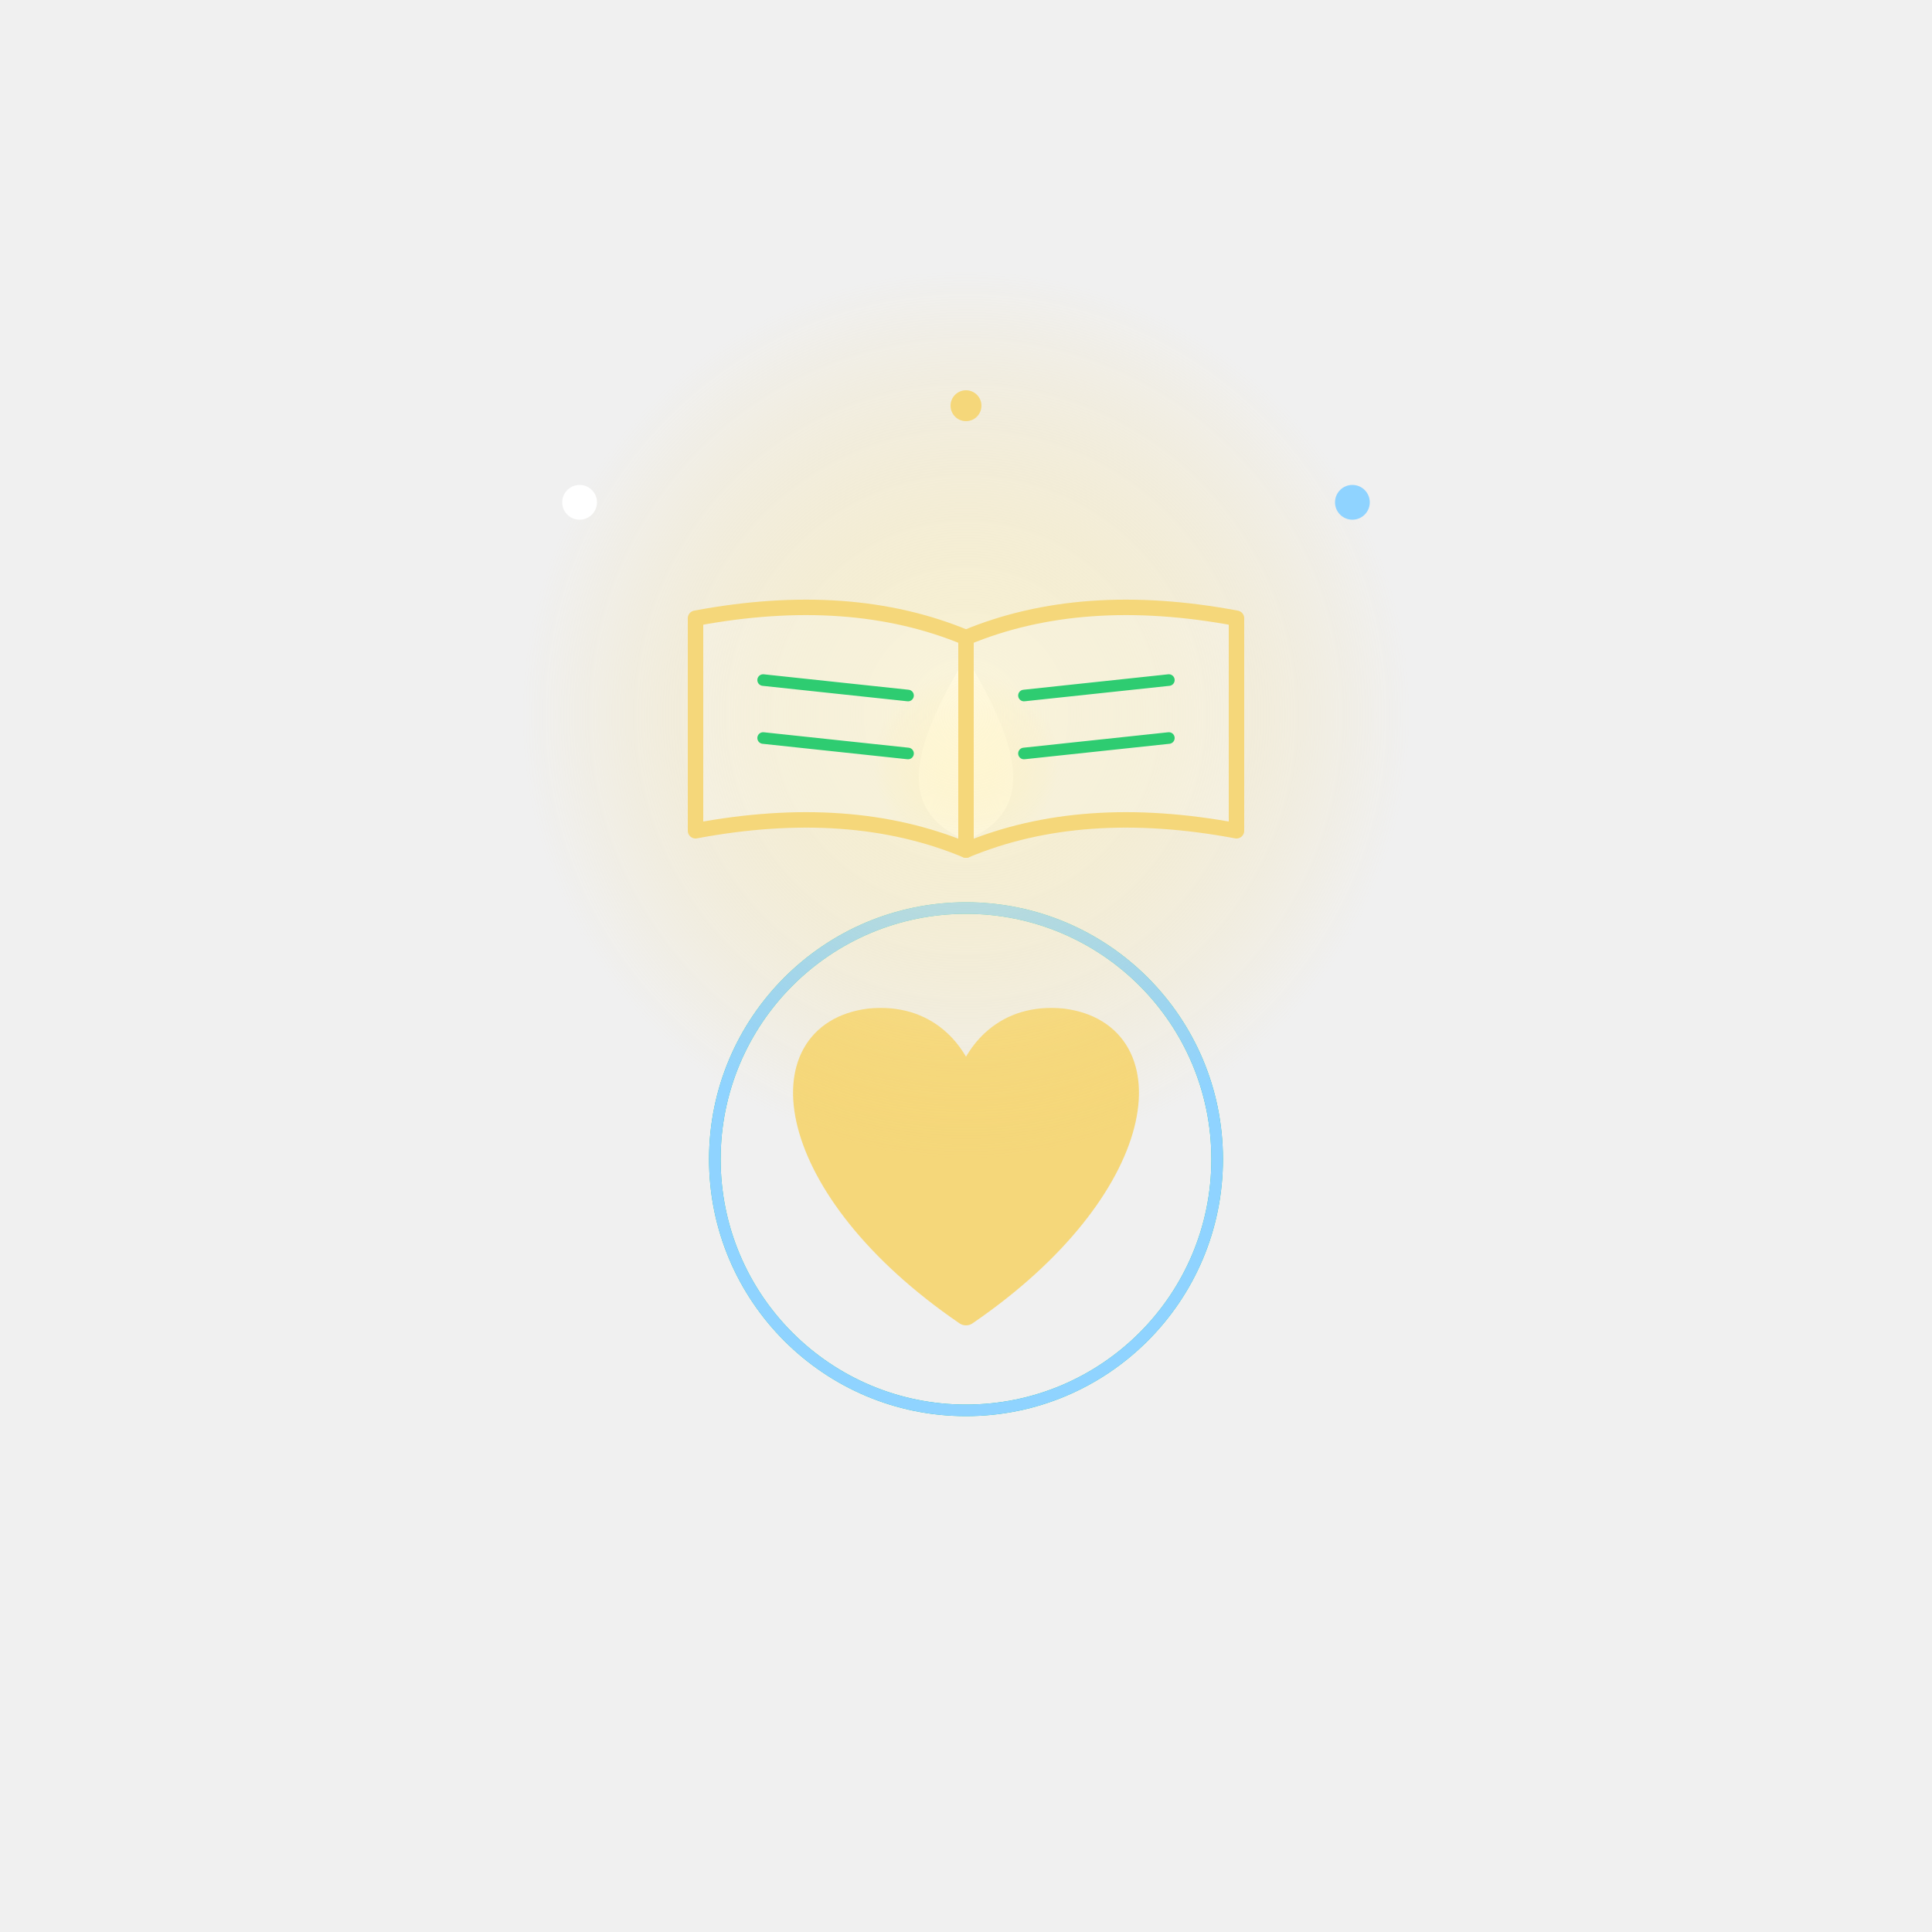
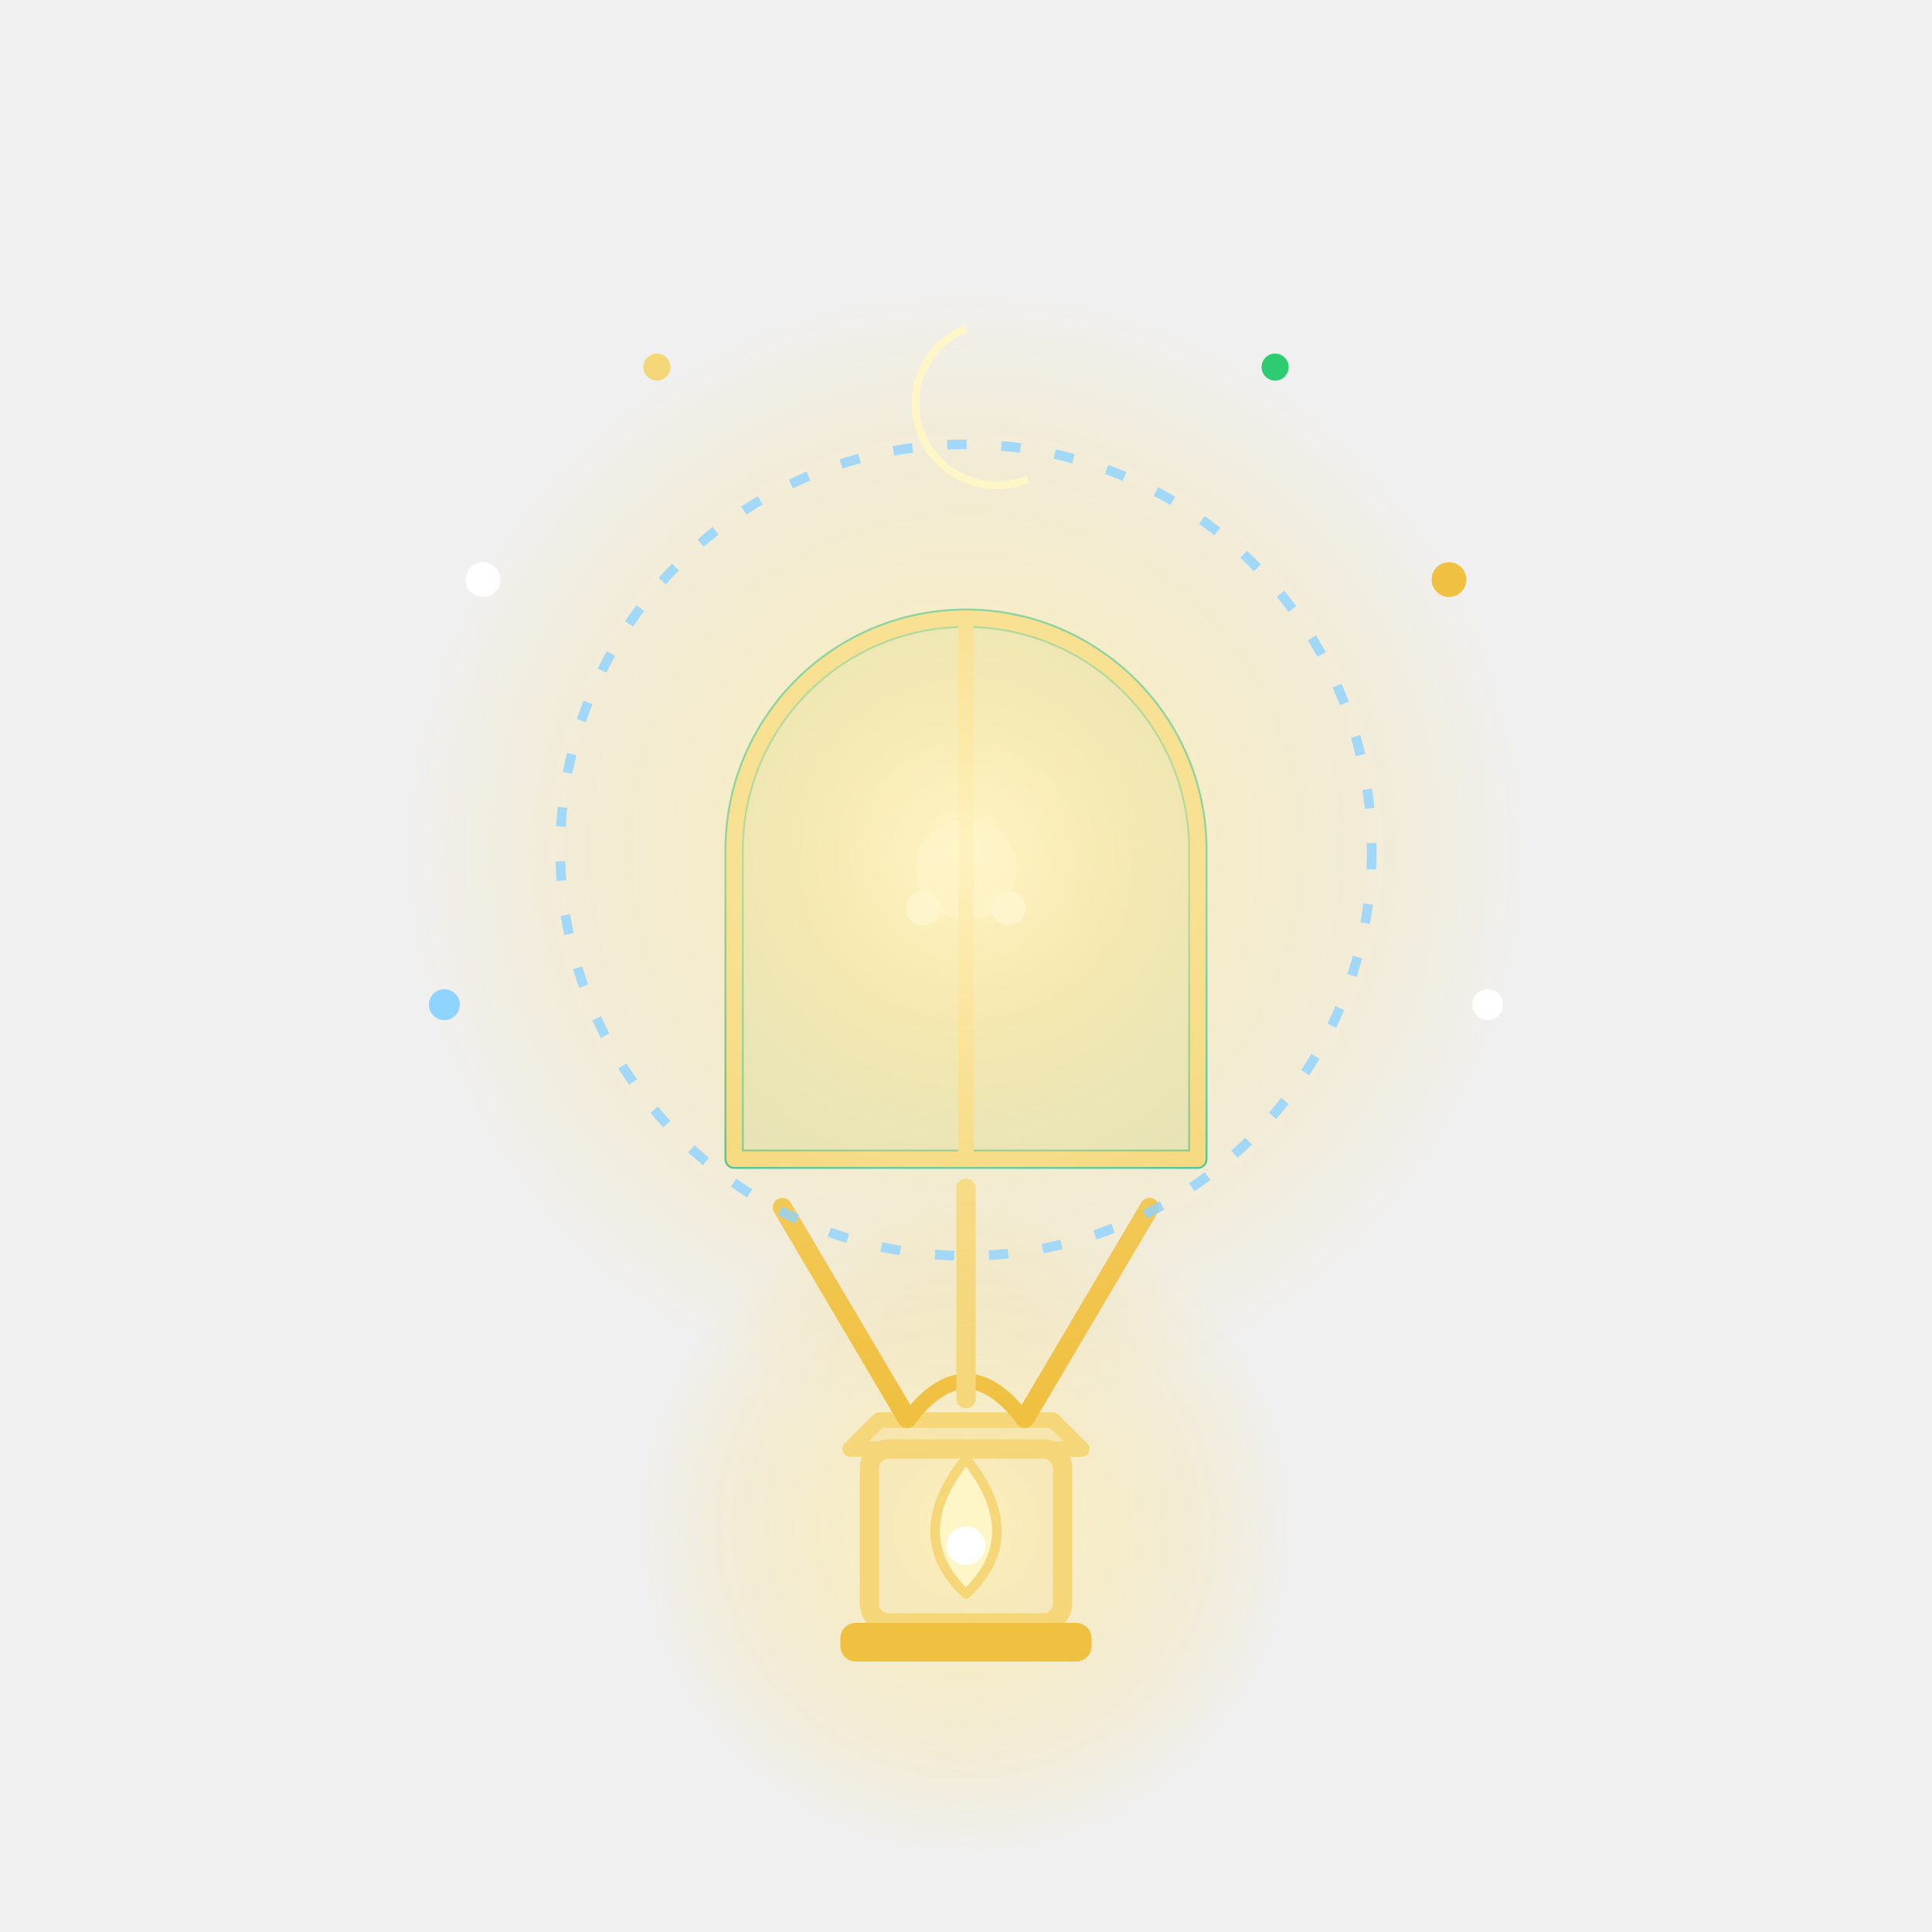
<svg xmlns="http://www.w3.org/2000/svg" viewBox="0 0 1000 1000">
  <defs>
    <radialGradient id="svg6-glow" cx="50%" cy="50%" r="50%">
-       <stop offset="0" stop-color="#fff6c8" stop-opacity="0.65" />
+       <stop offset="0" stop-color="#fff6c8" stop-opacity="0.9" />
      <stop offset="1" stop-color="#f5d77a" stop-opacity="0" />
    </radialGradient>
    <style>
+       /* Stage 1 (0-2s): a small lamp (a small deed with a pure intention) */
      @keyframes svg6-k1 {
-         0%   { transform: scale(0.6); opacity: 0.7; }
-         30%  { transform: scale(1);   opacity: 1; }
-         90%  { transform: scale(1);   opacity: 1; }
-         100% { transform: scale(0.6); opacity: 0.7; }
+         0%   { transform: scale(0.65); opacity: 0.7; }
+         30%  { transform: scale(1);    opacity: 1; }
+         90%  { transform: scale(1);    opacity: 1; }
+         100% { transform: scale(0.65); opacity: 0.7; }
      }
+       /* Stage 2 (2-4s): its light rises to a closed gate */
      @keyframes svg6-k2 {
-         0%, 30%   { opacity: 0; }
-         45%, 80%  { opacity: 1; }
-         100%      { opacity: 0; }
+         0%, 30%  { opacity: 0; }
+         42%, 88% { opacity: 1; }
+         100%     { opacity: 0; }
      }
+       @keyframes svg6-draw {
+         0%, 30%   { stroke-dashoffset: 1; }
+         46%, 100% { stroke-dashoffset: 0; }
+       }
+       @keyframes svg6-openL {
+         0%, 63%   { transform: scaleX(1); }
+         82%, 100% { transform: scaleX(0.12); }
+       }
+       @keyframes svg6-inner {
+         0%, 60%   { opacity: 0; }
+         78%, 100% { opacity: 1; }
+       }
+       /* Stage 3 (4-6s): the gate opens, light and salvation */
      @keyframes svg6-k3 {
-         0%, 63%   { opacity: 0; }
-         78%, 88%  { opacity: 1; }
-         100%      { opacity: 0; }
+         0%, 63%  { opacity: 0; }
+         75%, 88% { opacity: 1; }
+         100%     { opacity: 0; }
      }
-       @keyframes svg6-drop {
-         0%, 2%  { opacity: 0; transform: translateY(-100px); }
-         8%      { opacity: 1; transform: translateY(-80px); }
-         28%     { opacity: 1; transform: translateY(100px); }
-         34%     { opacity: 0; transform: translateY(110px); }
-         100%    { opacity: 0; transform: translateY(-100px); }
+       @keyframes svg6-flicker {
+         0%, 100% { transform: scale(0.92); }
+         50%      { transform: scale(1.08); }
      }
-       @keyframes svg6-hfill {
-         0%, 26%  { fill-opacity: 0.08; }
-         36%, 88% { fill-opacity: 0.45; }
-         100%     { fill-opacity: 0.08; }
+       @keyframes svg6-pulse {
+         0%, 100% { transform: scale(0.9); opacity: 0.55; }
+         50%      { transform: scale(1.1); opacity: 1; }
      }
-       @keyframes svg6-ra {
-         0%, 32%  { opacity: 0; transform: scale(0.5); }
-         36%      { opacity: 0.9; transform: scale(0.6); }
-         62%      { opacity: 0; transform: scale(2.4); }
-         100%     { opacity: 0; transform: scale(2.4); }
+       @keyframes svg6-twinkle {
+         0%, 100% { opacity: 0.2; transform: scale(0.7); }
+         50%      { opacity: 1;   transform: scale(1.2); }
      }
-       @keyframes svg6-rb {
-         0%, 40%  { opacity: 0; transform: scale(0.5); }
-         44%      { opacity: 0.8; transform: scale(0.6); }
-         70%      { opacity: 0; transform: scale(2.4); }
-         100%     { opacity: 0; transform: scale(2.4); }
-       }
-       @keyframes svg6-rc {
-         0%, 48%  { opacity: 0; transform: scale(0.5); }
-         52%      { opacity: 0.7; transform: scale(0.6); }
-         78%      { opacity: 0; transform: scale(2.4); }
-         100%     { opacity: 0; transform: scale(2.4); }
-       }
-       @keyframes svg6-book {
-         0%, 63%   { transform: translateY(150px); }
-         80%, 88%  { transform: translateY(0); }
-         100%      { transform: translateY(150px); }
-       }
-       @keyframes svg6-twinkle { 0%, 100% { opacity: 0.4; } 50% { opacity: 1; } }
-       .svg6-s1 { animation: svg6-k1 6s ease-in-out infinite; transform-origin: 500px 600px; }
+       @keyframes svg6-spin { from { transform: rotate(0deg); } to { transform: rotate(360deg); } }
+ 
+       .svg6-s1 { animation: svg6-k1 6s ease-in-out infinite; transform-origin: 500px 840px; }
      .svg6-s2 { animation: svg6-k2 6s ease-in-out infinite; }
      .svg6-s3 { animation: svg6-k3 6s ease-in-out infinite; }
-       .svg6-drop { animation: svg6-drop 6s ease-in infinite; }
-       .svg6-heart { animation: svg6-hfill 6s ease-in-out infinite; }
-       .svg6-r1 { animation: svg6-ra 6s ease-out infinite; transform-origin: 500px 600px; }
-       .svg6-r2 { animation: svg6-rb 6s ease-out infinite; transform-origin: 500px 600px; }
-       .svg6-r3 { animation: svg6-rc 6s ease-out infinite; transform-origin: 500px 600px; }
-       .svg6-book { animation: svg6-book 6s ease-in-out infinite; }
-       .svg6-tw { animation: svg6-twinkle 2s ease-in-out infinite; }
-       .svg6-tw2 { animation: svg6-twinkle 2s ease-in-out infinite; animation-delay: -1s; }
+ 
+       .svg6-halo1 { animation: svg6-pulse 3s ease-in-out infinite; transform-origin: 500px 790px; }
+       .svg6-flame { animation: svg6-flicker 2s ease-in-out infinite; transform-origin: 500px 800px; }
+ 
+       .svg6-ray1 { stroke-dasharray: 1; stroke-dashoffset: 1; animation: svg6-draw 6s ease-in-out infinite; }
+       .svg6-ray2 { stroke-dasharray: 1; stroke-dashoffset: 1; animation: svg6-draw 6s ease-in-out infinite; }
+       .svg6-ray3 { stroke-dasharray: 1; stroke-dashoffset: 1; animation: svg6-draw 6s ease-in-out infinite; }
+       .svg6-inner { animation: svg6-inner 6s ease-in-out infinite; }
+       .svg6-leafL { animation: svg6-openL 6s ease-in-out infinite; transform-origin: 380px 440px; }
+       .svg6-leafR { animation: svg6-openL 6s ease-in-out infinite; transform-origin: 620px 440px; }
+ 
+       .svg6-halo3 { animation: svg6-pulse 3s ease-in-out infinite; transform-origin: 500px 440px; }
+       .svg6-ring  { animation: svg6-spin 6s linear infinite; transform-origin: 500px 440px; }
+       .svg6-moon  { animation: svg6-pulse 3s ease-in-out infinite; transform-origin: 500px 215px; }
+       .svg6-sp1 { animation: svg6-twinkle 2s ease-in-out infinite;       transform-origin: 250px 300px; }
+       .svg6-sp2 { animation: svg6-twinkle 2s ease-in-out infinite -0.7s; transform-origin: 750px 300px; }
+       .svg6-sp3 { animation: svg6-twinkle 3s ease-in-out infinite -1.4s; transform-origin: 230px 520px; }
+       .svg6-sp4 { animation: svg6-twinkle 3s ease-in-out infinite -0.5s; transform-origin: 770px 520px; }
+       .svg6-sp5 { animation: svg6-twinkle 2s ease-in-out infinite -1.2s; transform-origin: 340px 190px; }
+       .svg6-sp6 { animation: svg6-twinkle 2s ease-in-out infinite -0.3s; transform-origin: 660px 190px; }
    </style>
  </defs>
  <g class="svg6-s1">
-     <path class="svg6-heart" transform="translate(0 -120)" d="M500 800 C405 735 395 655 450 648 C480 645 495 665 500 682 C505 665 520 645 550 648 C605 655 595 735 500 800 Z" fill="#f5d77a" stroke="#f5d77a" stroke-width="12" stroke-linejoin="round" />
-     <g class="svg6-drop">
-       <path d="M500 340 C470 390 465 420 500 435 C535 420 530 390 500 340 Z" fill="#ffffff" />
-       <circle cx="500" cy="395" r="48" fill="url(#svg6-glow)" />
+     <circle class="svg6-halo1" cx="500" cy="790" r="170" fill="url(#svg6-glow)" />
+     <path d="M455 735 L545 735 L560 750 L440 750 Z" fill="#f5d77a" fill-opacity="0.35" stroke="#f5d77a" stroke-width="8" stroke-linejoin="round" />
+     <rect x="450" y="750" width="100" height="90" rx="10" fill="#f5d77a" fill-opacity="0.18" stroke="#f5d77a" stroke-width="10" />
+     <rect x="435" y="840" width="130" height="20" rx="8" fill="#f0c040" />
+     <path d="M470 735 Q500 695 530 735" fill="none" stroke="#f0c040" stroke-width="8" stroke-linecap="round" />
+     <g class="svg6-flame">
+       <path d="M500 825 Q468 795 500 755 Q532 795 500 825 Z" fill="#fff6c8" stroke="#f5d77a" stroke-width="5" stroke-linejoin="round" />
+       <circle cx="500" cy="800" r="10" fill="#ffffff" />
    </g>
  </g>
  <g class="svg6-s2">
-     <circle class="svg6-r1" cx="500" cy="600" r="130" fill="none" stroke="#ffffff" stroke-width="6" />
-     <circle class="svg6-r2" cx="500" cy="600" r="130" fill="none" stroke="#1abc9c" stroke-width="6" />
-     <circle class="svg6-r3" cx="500" cy="600" r="130" fill="none" stroke="#8fd3ff" stroke-width="6" />
+     <path class="svg6-ray1" pathLength="1" d="M500 725 L500 615" fill="none" stroke="#f5d77a" stroke-width="10" stroke-linecap="round" />
+     <path class="svg6-ray2" pathLength="1" d="M470 735 L405 625" fill="none" stroke="#f0c040" stroke-width="10" stroke-linecap="round" />
+     <path class="svg6-ray3" pathLength="1" d="M530 735 L595 625" fill="none" stroke="#f0c040" stroke-width="10" stroke-linecap="round" />
+     <path d="M380 600 L380 440 A120 120 0 0 1 620 440 L620 600 Z" fill="#1abc9c" fill-opacity="0.12" stroke="#1abc9c" stroke-width="10" stroke-linejoin="round" />
+     <g class="svg6-inner">
+       <circle cx="500" cy="450" r="130" fill="url(#svg6-glow)" />
+       <circle cx="500" cy="450" r="26" fill="#ffffff" />
+     </g>
+     <g class="svg6-leafL">
+       <path d="M380 600 L380 440 A120 120 0 0 1 500 320 L500 600 Z" fill="#f5d77a" fill-opacity="0.3" stroke="#f5d77a" stroke-width="8" stroke-linejoin="round" />
+       <circle cx="478" cy="470" r="9" fill="#ffffff" />
+     </g>
+     <g class="svg6-leafR">
+       <path d="M500 320 A120 120 0 0 1 620 440 L620 600 L500 600 Z" fill="#f5d77a" fill-opacity="0.3" stroke="#f5d77a" stroke-width="8" stroke-linejoin="round" />
+       <circle cx="522" cy="470" r="9" fill="#ffffff" />
+     </g>
  </g>
  <g class="svg6-s3">
-     <circle cx="500" cy="370" r="230" fill="url(#svg6-glow)" />
-     <g class="svg6-book">
-       <path d="M500 330 Q440 305 360 320 L360 430 Q440 415 500 440 Z" fill="#ffffff" fill-opacity="0.15" stroke="#f5d77a" stroke-width="8" stroke-linejoin="round" />
-       <path d="M500 330 Q560 305 640 320 L640 430 Q560 415 500 440 Z" fill="#ffffff" fill-opacity="0.15" stroke="#f5d77a" stroke-width="8" stroke-linejoin="round" />
-       <line x1="395" y1="352" x2="470" y2="360" stroke="#2ecc71" stroke-width="6" stroke-linecap="round" />
-       <line x1="395" y1="382" x2="470" y2="390" stroke="#2ecc71" stroke-width="6" stroke-linecap="round" />
-       <line x1="530" y1="360" x2="605" y2="352" stroke="#2ecc71" stroke-width="6" stroke-linecap="round" />
-       <line x1="530" y1="390" x2="605" y2="382" stroke="#2ecc71" stroke-width="6" stroke-linecap="round" />
+     <circle class="svg6-halo3" cx="500" cy="440" r="290" fill="url(#svg6-glow)" />
+     <g class="svg6-ring">
+       <circle cx="500" cy="440" r="210" fill="none" stroke="#8fd3ff" stroke-width="5" stroke-dasharray="10 18" opacity="0.8" />
    </g>
-     <circle class="svg6-tw" cx="300" cy="260" r="9" fill="#ffffff" />
-     <circle class="svg6-tw2" cx="700" cy="260" r="9" fill="#8fd3ff" />
-     <circle class="svg6-tw2" cx="500" cy="210" r="8" fill="#f5d77a" />
+     <g class="svg6-moon">
+       <path d="M500 170 A42 42 0 1 0 532 248 A34 34 0 1 1 500 170 Z" fill="#f0c040" stroke="#fff6c8" stroke-width="4" />
+     </g>
+     <circle class="svg6-sp1" cx="250" cy="300" r="9" fill="#ffffff" />
+     <circle class="svg6-sp2" cx="750" cy="300" r="9" fill="#f0c040" />
+     <circle class="svg6-sp3" cx="230" cy="520" r="8" fill="#8fd3ff" />
+     <circle class="svg6-sp4" cx="770" cy="520" r="8" fill="#ffffff" />
+     <circle class="svg6-sp5" cx="340" cy="190" r="7" fill="#f5d77a" />
+     <circle class="svg6-sp6" cx="660" cy="190" r="7" fill="#2ecc71" />
  </g>
</svg>
